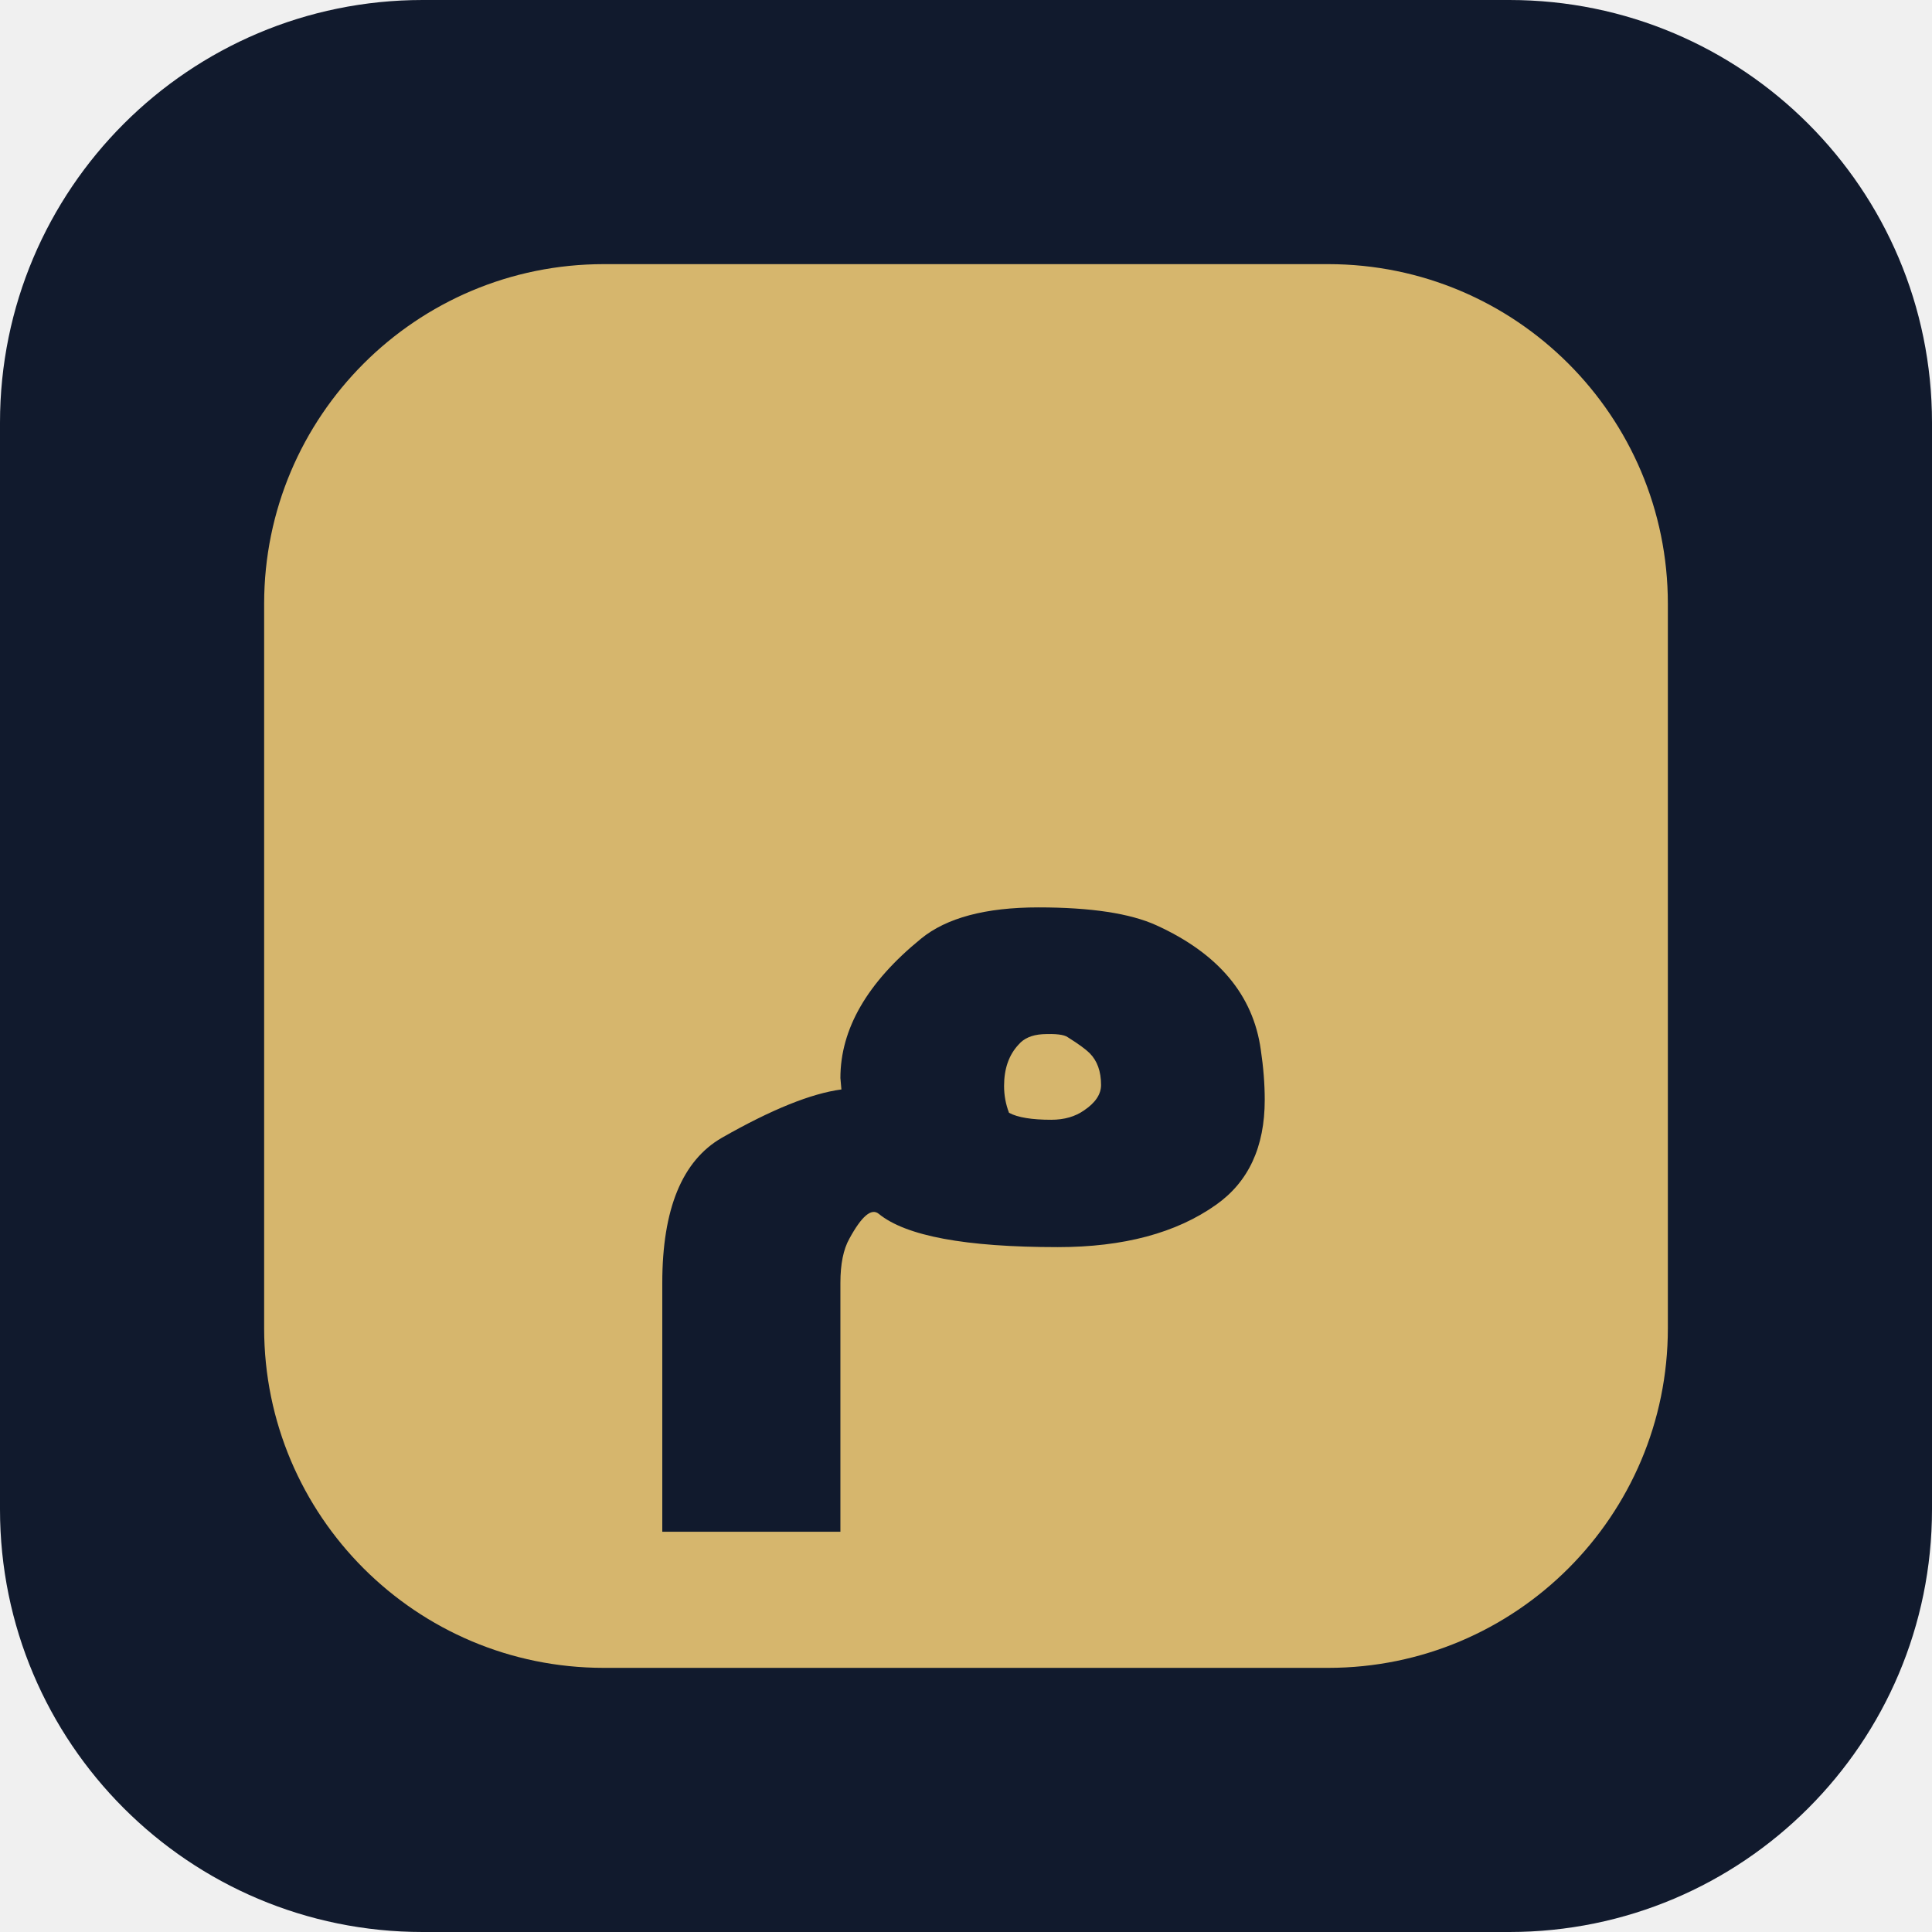
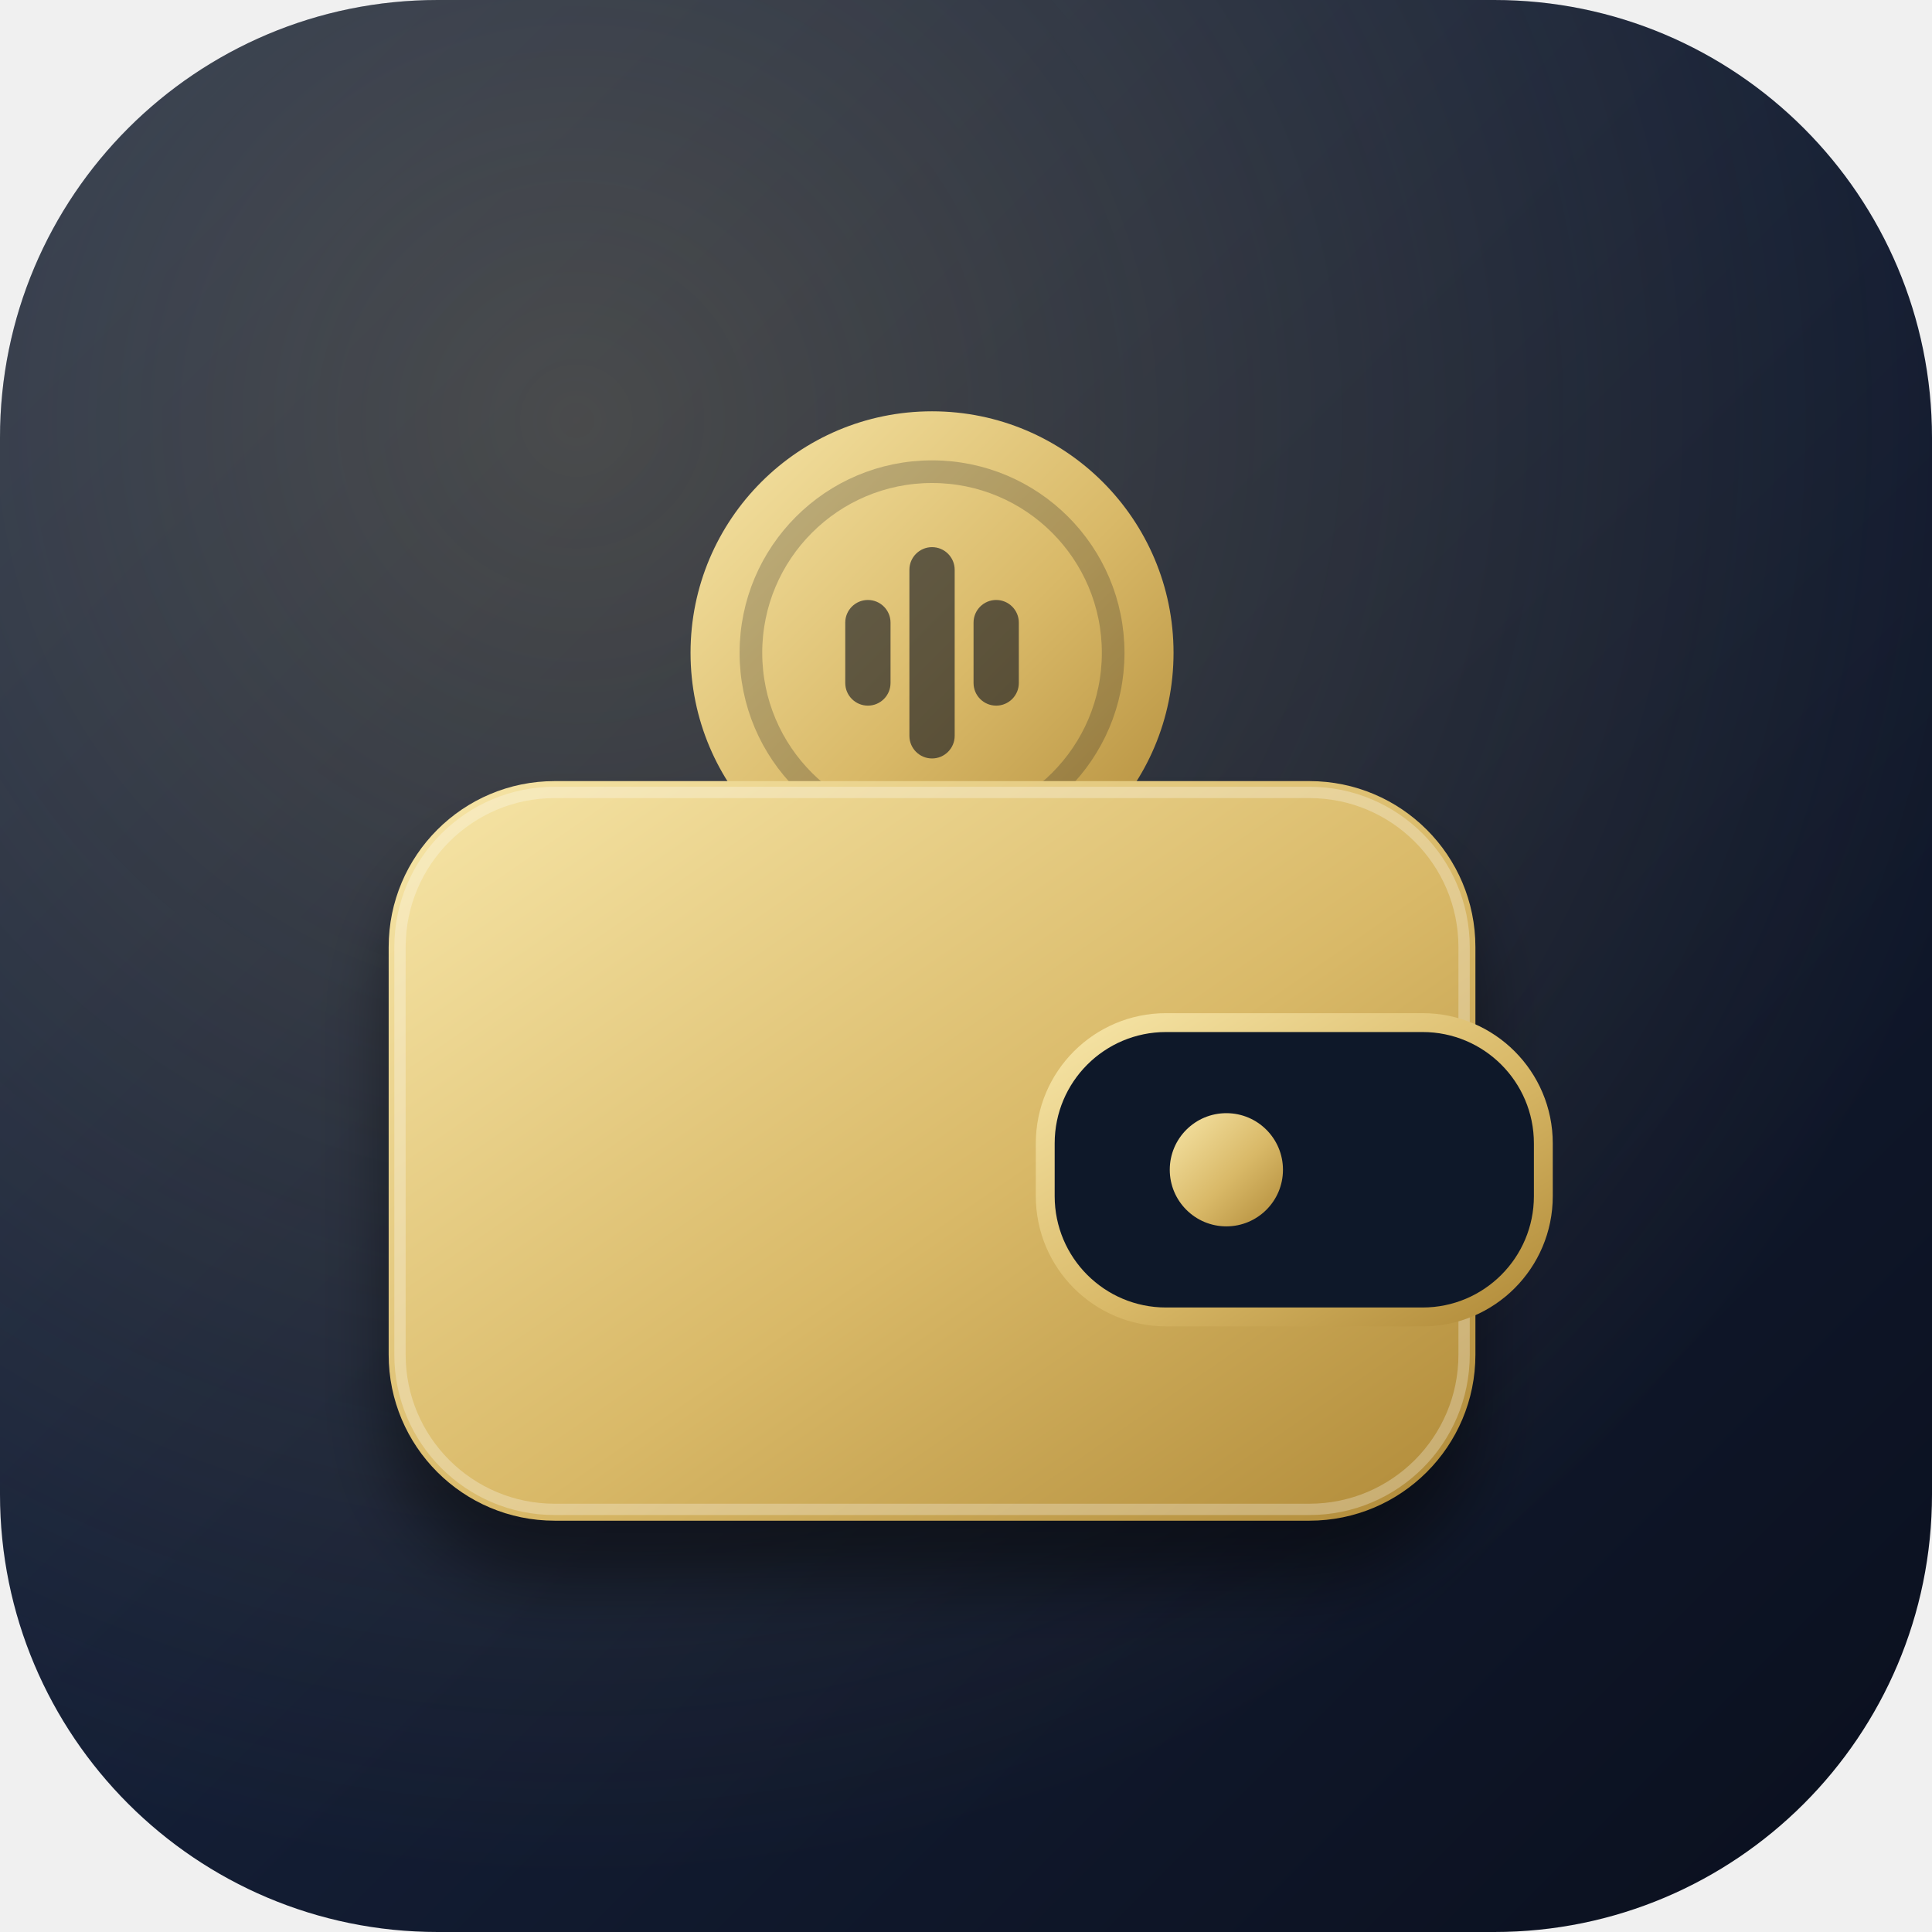
- <svg xmlns="http://www.w3.org/2000/svg" viewBox="0 0 512 512">
-   <rect width="512" height="512" rx="112" fill="#111a2d" />
-   <rect x="70" y="70" width="372" height="372" rx="90" fill="#d6b66d" />
-   <text x="256" y="340" font-family="Arial,sans-serif" font-size="270" font-weight="bold" text-anchor="middle" fill="#111a2d">م</text>
+ <svg xmlns="http://www.w3.org/2000/svg" width="512" height="512" viewBox="0 0 512 512">
+   <defs>
+     <linearGradient id="bg" x1="0" y1="0" x2="1" y2="1">
+       <stop offset="0" stop-color="#1d2d4d" />
+       <stop offset="1" stop-color="#0a0f1d" />
+     </linearGradient>
+     <linearGradient id="gold" x1="0" y1="0" x2="1" y2="1">
+       <stop offset="0" stop-color="#f7e6a8" />
+       <stop offset=".55" stop-color="#d9b968" />
+       <stop offset="1" stop-color="#b08a38" />
+     </linearGradient>
+     <radialGradient id="glow" cx=".3" cy=".22" r=".75">
+       <stop offset="0" stop-color="#d6b66d" stop-opacity=".26" />
+       <stop offset="1" stop-color="#d6b66d" stop-opacity="0" />
+     </radialGradient>
+     <filter id="sh" x="-20%" y="-20%" width="140%" height="150%">
+       <feGaussianBlur stdDeviation="9" />
+     </filter>
+   </defs>
+   <rect width="512" height="512" rx="116" fill="url(#bg)" />
+   <rect width="512" height="512" rx="116" fill="url(#glow)" />
+   <g transform="translate(256 256) scale(1) translate(-265 -255)">
+     <rect x="112" y="222" width="288" height="196" rx="44" fill="#000" opacity=".45" filter="url(#sh)" />
+     <circle cx="256" cy="172" r="64" fill="url(#gold)" />
+     <circle cx="256" cy="172" r="48" fill="none" stroke="#0a0f1d" stroke-opacity=".22" stroke-width="6" />
+     <rect x="233" y="158" width="12" height="28" rx="6" fill="#0a0f1d" fill-opacity=".6" />
+     <rect x="250" y="144" width="12" height="56" rx="6" fill="#0a0f1d" fill-opacity=".6" />
+     <rect x="267" y="158" width="12" height="28" rx="6" fill="#0a0f1d" fill-opacity=".6" />
+     <rect x="112" y="206" width="288" height="196" rx="44" fill="url(#gold)" />
+     <rect x="115" y="209" width="282" height="190" rx="41" fill="none" stroke="#fff" stroke-opacity=".28" stroke-width="3" />
+     <rect x="286" y="270" width="132" height="78" rx="32" fill="#0e1829" />
+     <rect x="286" y="270" width="132" height="78" rx="32" fill="none" stroke="url(#gold)" stroke-width="5" />
+     <circle cx="334" cy="309" r="15" fill="url(#gold)" />
+   </g>
</svg>
